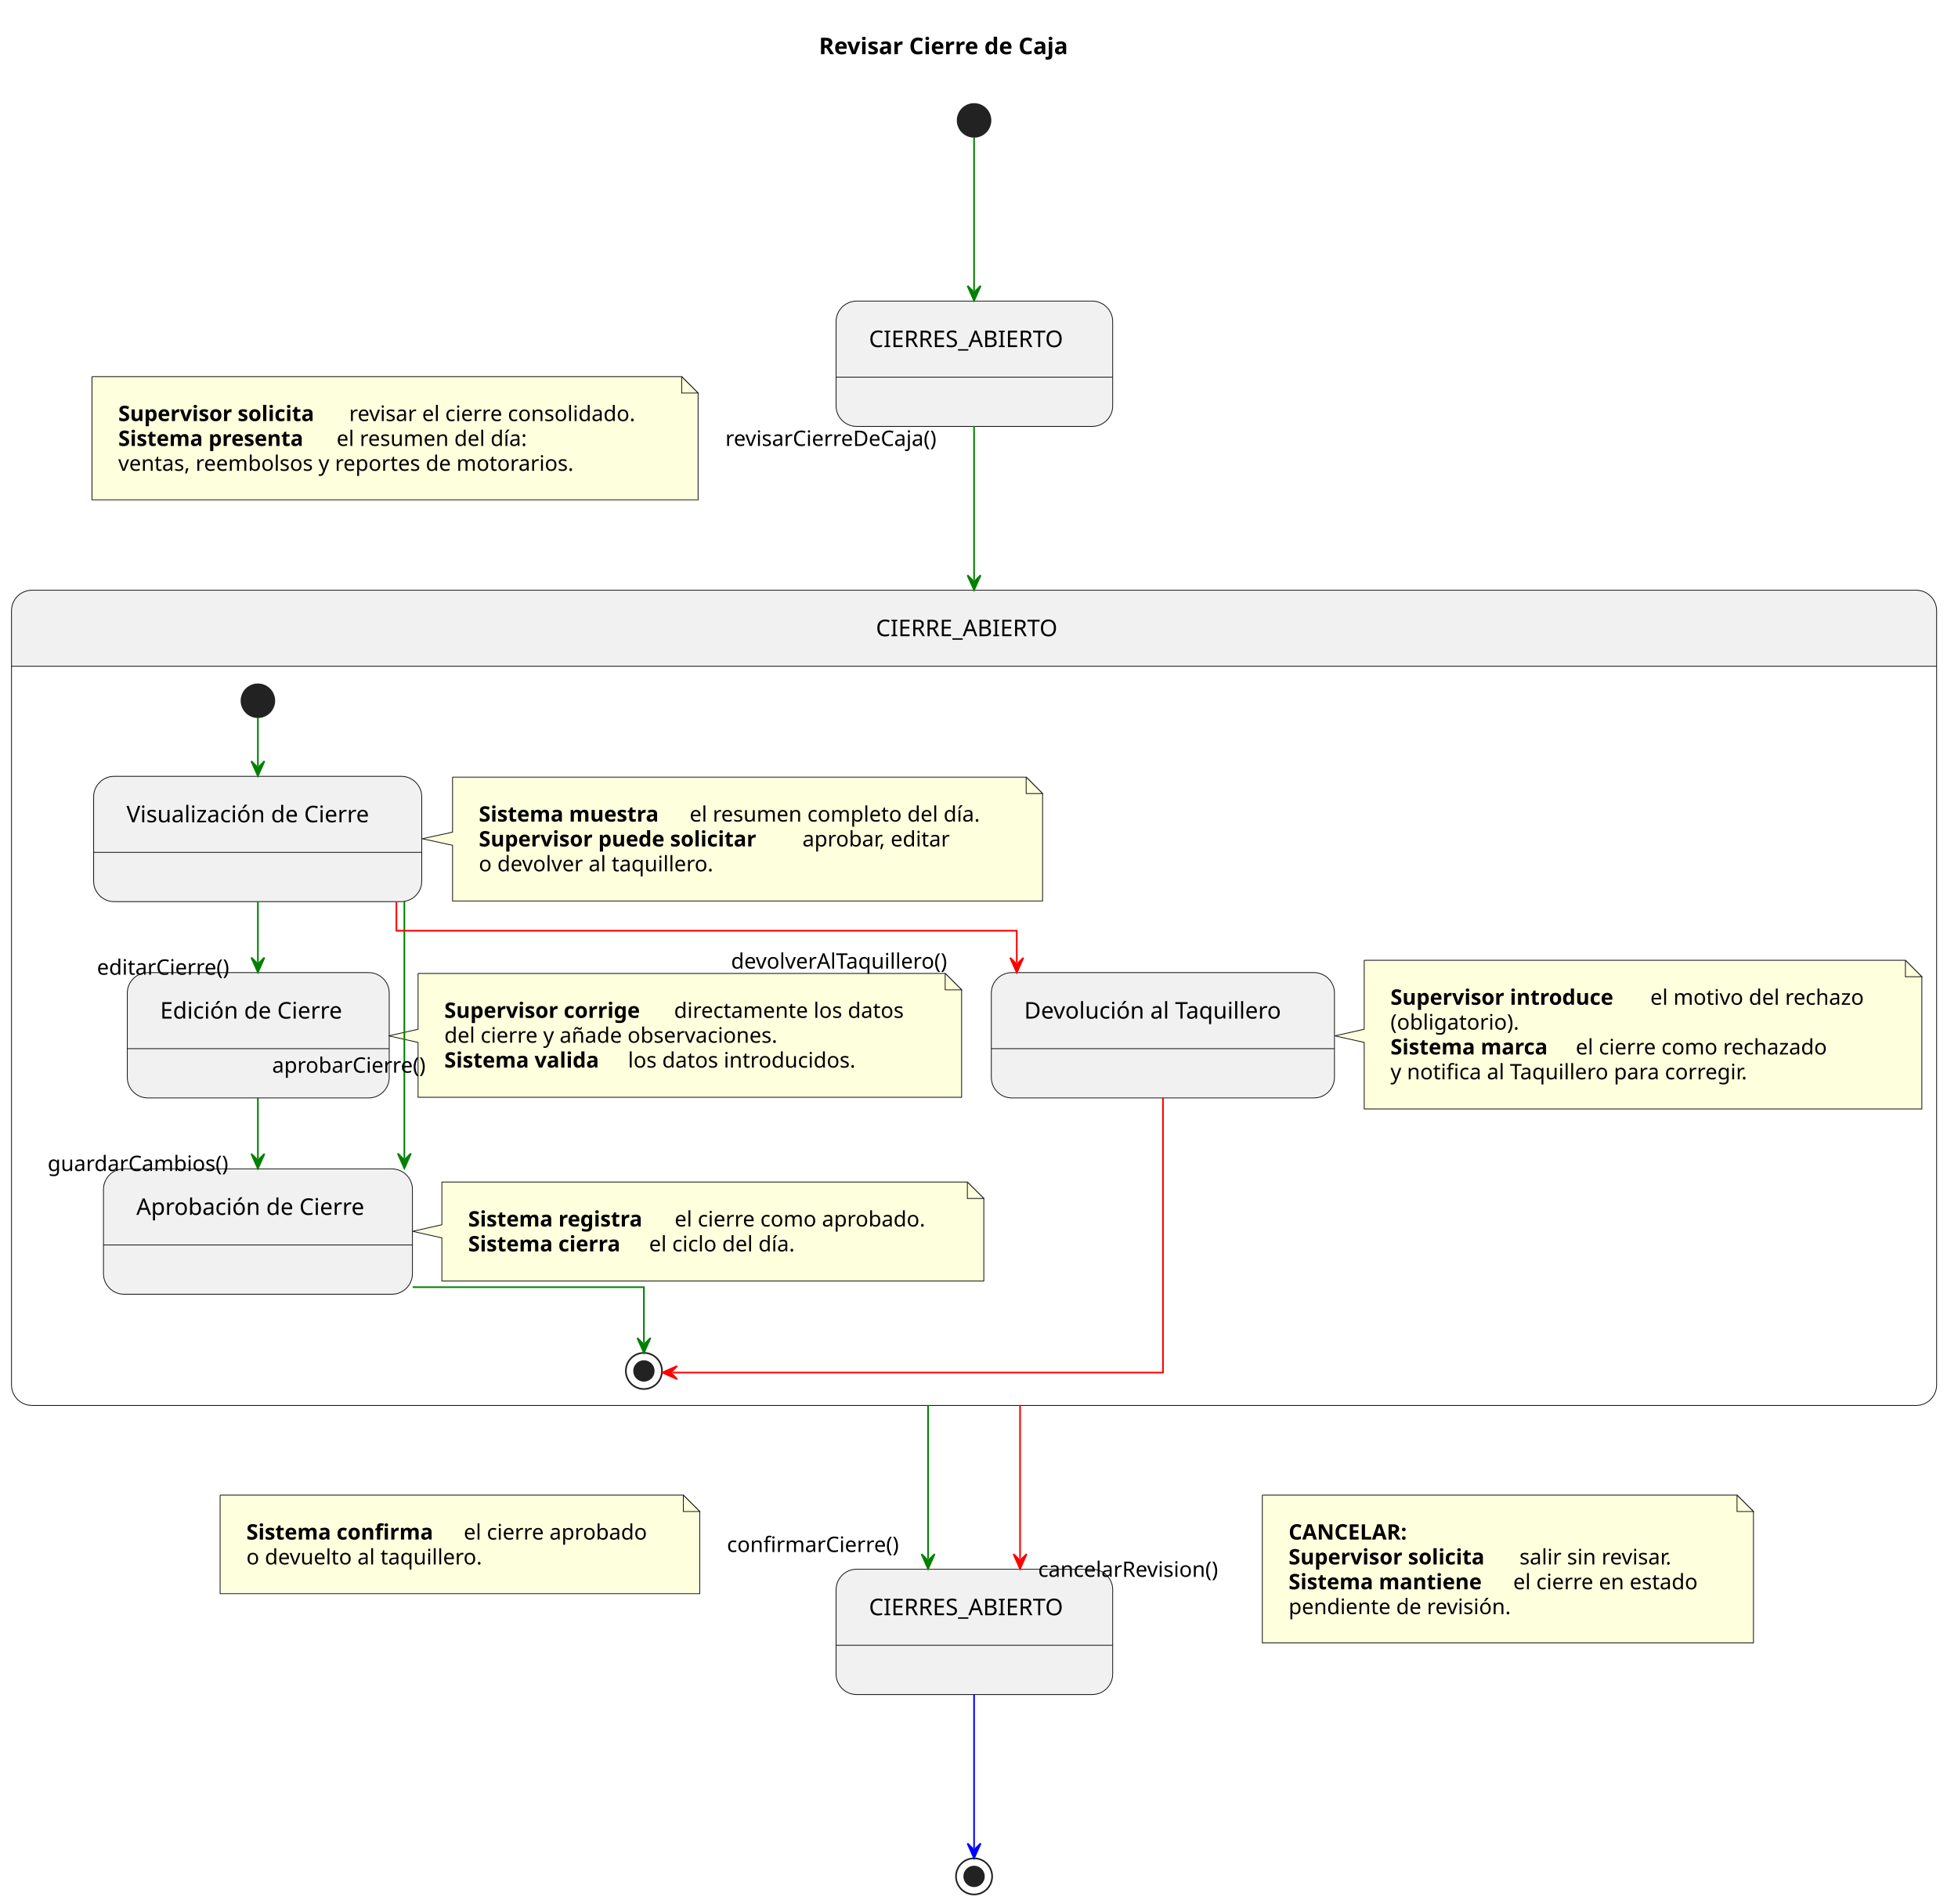
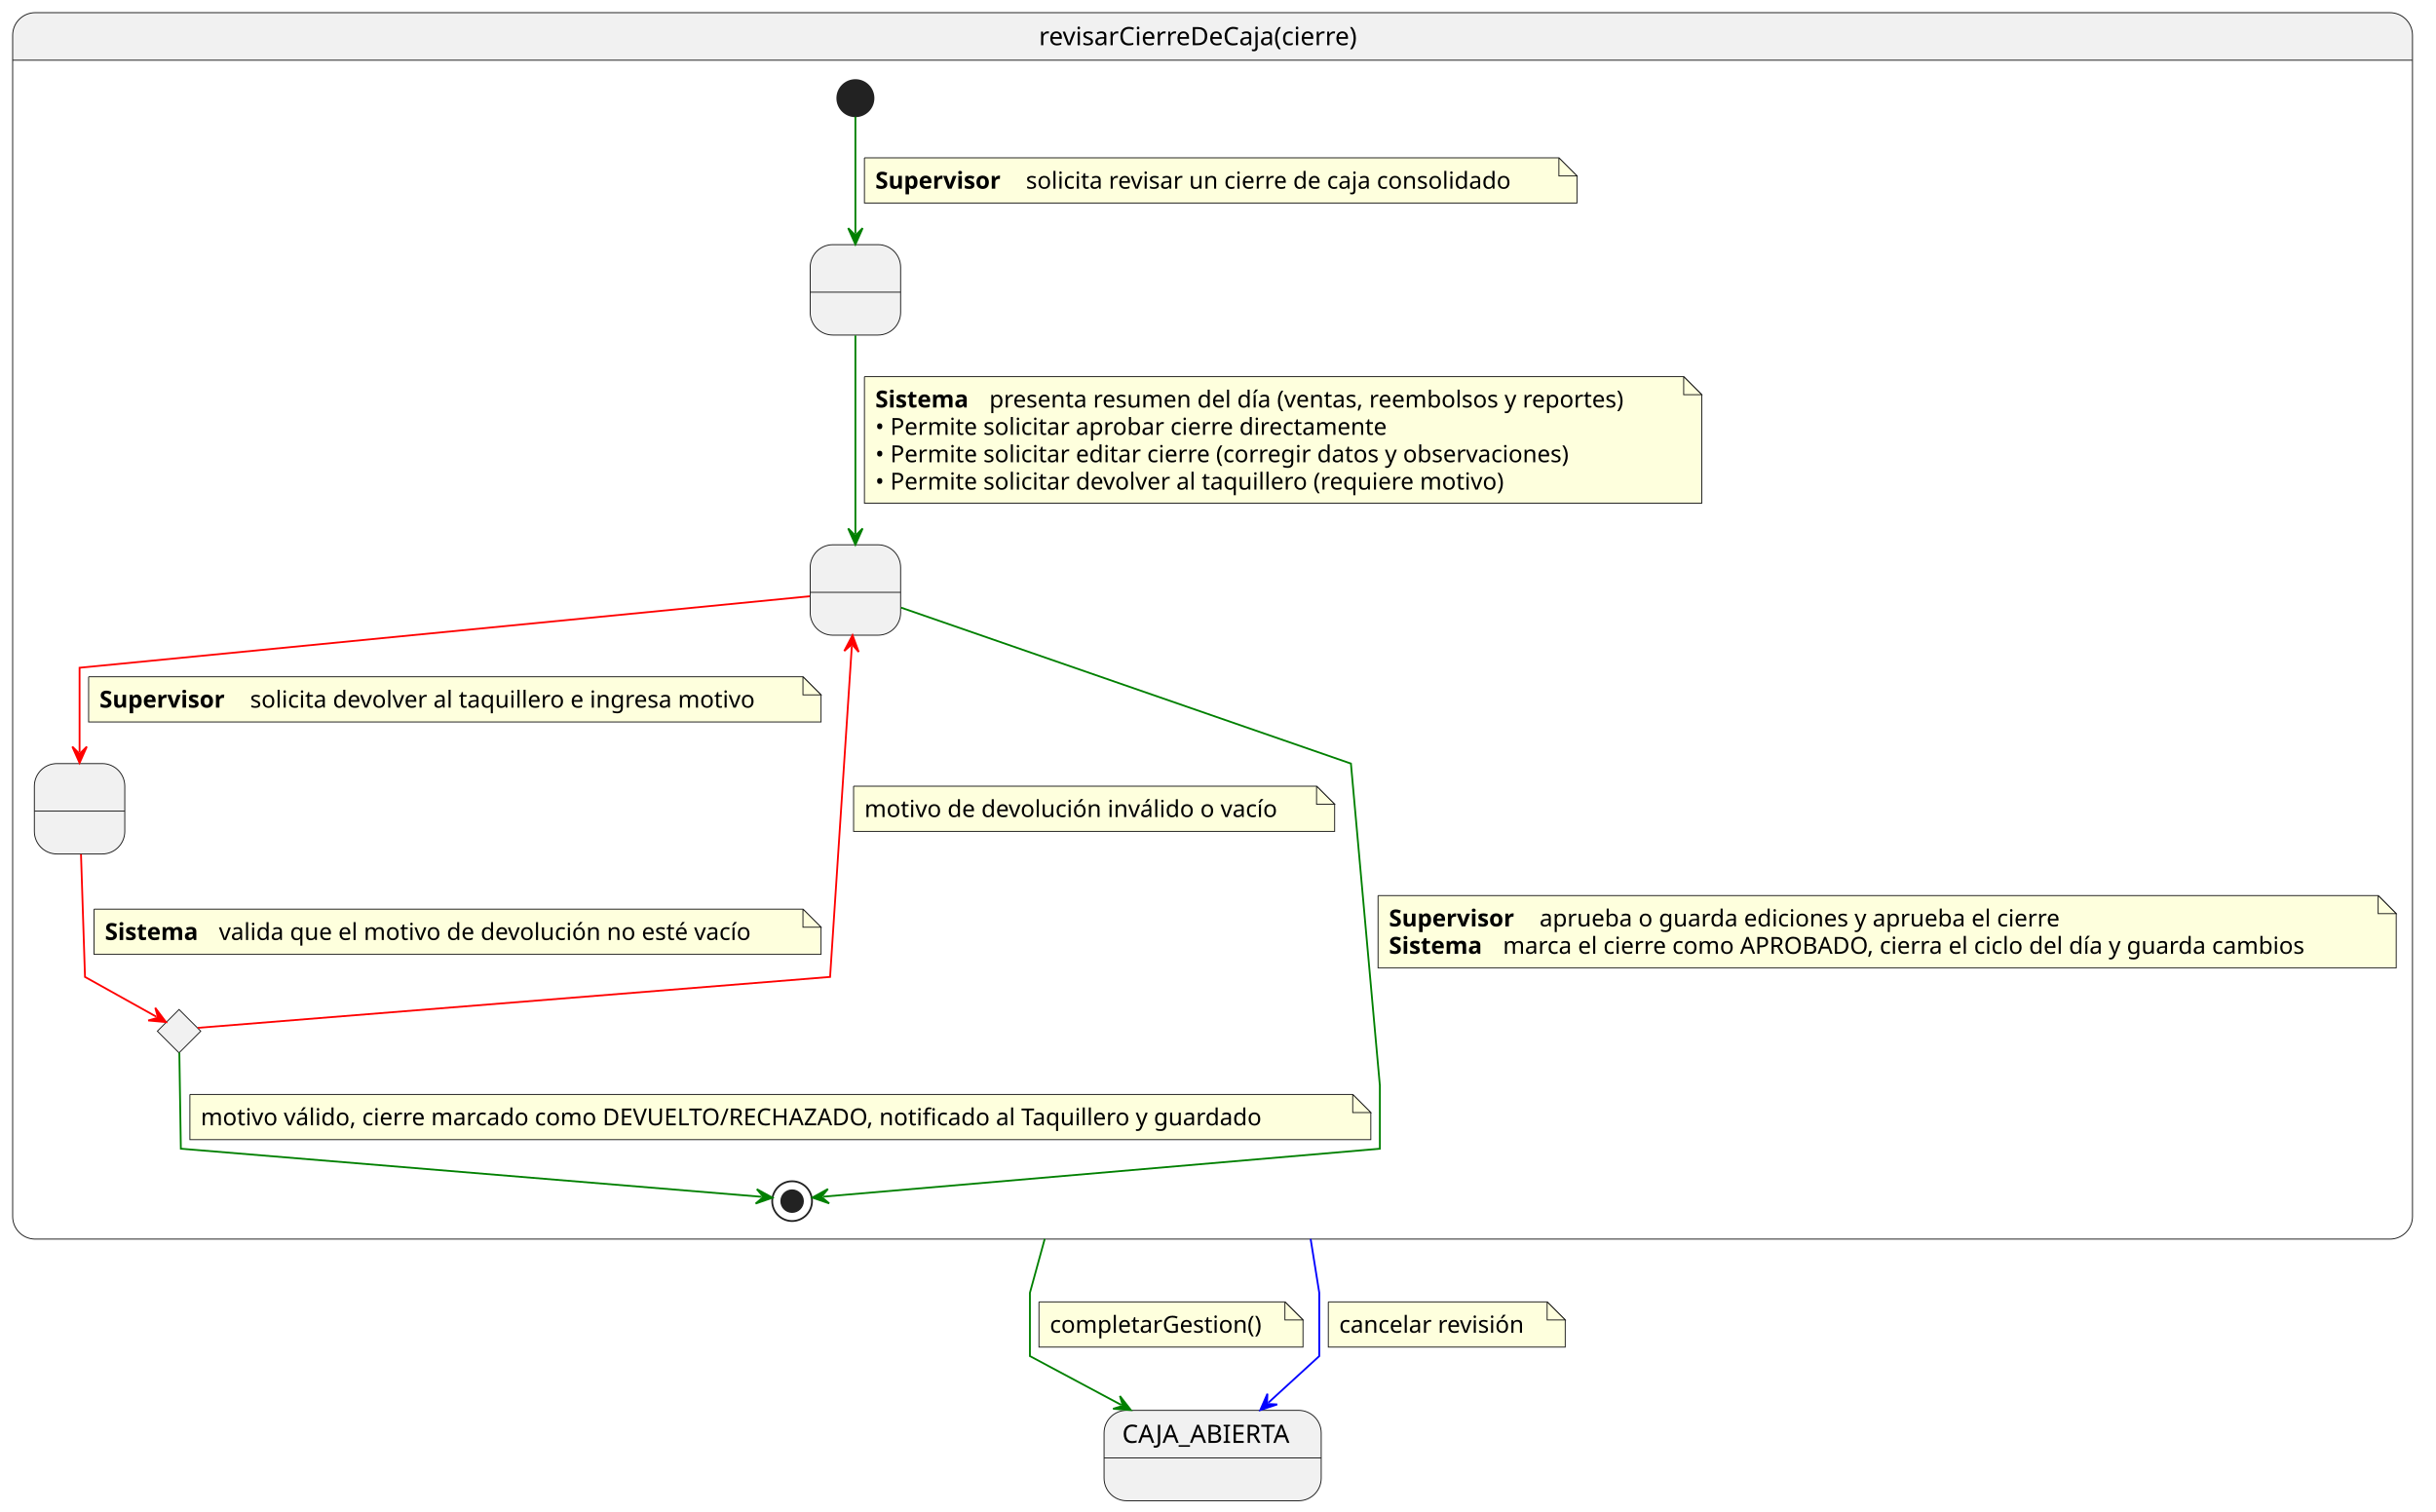
- <svg xmlns="http://www.w3.org/2000/svg" contentStyleType="text/css" data-diagram-type="STATE" height="1159px" preserveAspectRatio="none" style="width:1192px;height:1159px;background:#FFFFFF;" version="1.1" viewBox="0 0 1192 1159" width="1192px" zoomAndPan="magnify">
+ <svg xmlns="http://www.w3.org/2000/svg" contentStyleType="text/css" data-diagram-type="STATE" height="836px" preserveAspectRatio="none" style="width:1347px;height:836px;background:#FFFFFF;" version="1.1" viewBox="0 0 1347 836" width="1347px" zoomAndPan="magnify">
  <defs />
  <g>
-     <g class="title" data-source-line="1">
-       <text fill="#000000" font-family="sans-serif" font-size="14" font-weight="bold" lengthAdjust="spacing" textLength="174.863" x="498.561" y="32.995">Revisar Cierre de Caja</text>
+     <path d="M19.5,7 L1321.5,7 A12.5,12.5 0 0 1 1334,19.5 L1334,33.297 L7,33.297 L7,19.5 A12.5,12.5 0 0 1 19.5,7" fill="#F1F1F1" />
+     <rect fill="none" height="678.297" rx="12.5" ry="12.5" style="stroke:#181818;stroke-width:0.5;" width="1327" x="7" y="7" />
+     <line style="stroke:#181818;stroke-width:0.5;" x1="7" x2="1334" y1="33.297" y2="33.297" />
+     <text fill="#000000" font-family="sans-serif" font-size="14" lengthAdjust="spacing" textLength="192.042" x="574.479" y="24.995">revisarCierreDeCaja(cierre)</text>
+     <g class="entity" data-qualified-name="revisarCierreDeCaja.RequiringAction" id="ent0003">
+       <rect fill="#F1F1F1" height="50" rx="12.5" ry="12.5" style="stroke:#181818;stroke-width:0.5;" width="50" x="448" y="135.297" />
+       <line style="stroke:#181818;stroke-width:0.5;" x1="448" x2="498" y1="161.594" y2="161.594" />
+       <text fill="#000000" font-family="sans-serif" font-size="14" lengthAdjust="spacing" textLength="4.45" x="470.775" y="153.292"> </text>
    </g>
-     <g id="CIERRES_ABIERTO_INICIAL">
-       <rect fill="#F1F1F1" height="76.297" rx="12.5" ry="12.5" style="stroke:#181818;stroke-width:0.5;" width="168.393" x="509" y="183.297" />
-       <line style="stroke:#181818;stroke-width:0.5;" x1="509" x2="677.393" y1="229.594" y2="229.594" />
-       <text fill="#000000" font-family="sans-serif" font-size="14" lengthAdjust="spacing" textLength="128.393" x="529" y="211.292">CIERRES_ABIERTO</text>
+     <g class="entity" data-qualified-name="revisarCierreDeCaja.ProvidingDetails" id="ent0004">
+       <rect fill="#F1F1F1" height="50" rx="12.5" ry="12.5" style="stroke:#181818;stroke-width:0.5;" width="50" x="448" y="301.297" />
+       <line style="stroke:#181818;stroke-width:0.5;" x1="448" x2="498" y1="327.594" y2="327.594" />
+       <text fill="#000000" font-family="sans-serif" font-size="14" lengthAdjust="spacing" textLength="4.45" x="470.775" y="319.292"> </text>
    </g>
-     <path d="M19.5,359.297 L1166.486,359.297 A12.5,12.5 0 0 1 1178.986,371.797 L1178.986,405.594 L7,405.594 L7,371.797 A12.5,12.5 0 0 1 19.5,359.297" fill="#F1F1F1" />
-     <rect fill="none" height="496.297" rx="12.5" ry="12.5" style="stroke:#181818;stroke-width:0.5;" width="1171.986" x="7" y="359.297" />
-     <line style="stroke:#181818;stroke-width:0.5;" x1="7" x2="1178.986" y1="405.594" y2="405.594" />
-     <text fill="#000000" font-family="sans-serif" font-size="14" lengthAdjust="spacing" textLength="119.506" x="533.24" y="387.292">CIERRE_ABIERTO</text>
-     <g id="CIERRE_ABIERTO.VisualizacionCierre">
-       <rect fill="#F1F1F1" height="76.297" rx="12.5" ry="12.5" style="stroke:#181818;stroke-width:0.5;" width="199.749" x="57" y="472.594" />
-       <line style="stroke:#181818;stroke-width:0.5;" x1="57" x2="256.749" y1="518.891" y2="518.891" />
-       <text fill="#000000" font-family="sans-serif" font-size="14" lengthAdjust="spacing" textLength="159.749" x="77" y="500.589">Visualización de Cierre</text>
+     <g class="entity" data-qualified-name="revisarCierreDeCaja.ValidatingReturn" id="ent0005">
+       <rect fill="#F1F1F1" height="50" rx="12.5" ry="12.5" style="stroke:#181818;stroke-width:0.5;" width="50" x="19" y="422.297" />
+       <line style="stroke:#181818;stroke-width:0.5;" x1="19" x2="69" y1="448.594" y2="448.594" />
+       <text fill="#000000" font-family="sans-serif" font-size="14" lengthAdjust="spacing" textLength="4.45" x="41.775" y="440.292"> </text>
    </g>
-     <g id="CIERRE_ABIERTO.EdicionCierre">
-       <rect fill="#F1F1F1" height="76.297" rx="12.5" ry="12.5" style="stroke:#181818;stroke-width:0.5;" width="159.451" x="77.5" y="592.094" />
-       <line style="stroke:#181818;stroke-width:0.5;" x1="77.5" x2="236.951" y1="638.391" y2="638.391" />
-       <text fill="#000000" font-family="sans-serif" font-size="14" lengthAdjust="spacing" textLength="119.451" x="97.5" y="620.089">Edición de Cierre</text>
+     <g class="entity" data-qualified-name="revisarCierreDeCaja.c" id="ent0006">
+       <polygon fill="#F1F1F1" points="99,558.297,111,570.297,99,582.297,87,570.297,99,558.297" style="stroke:#181818;stroke-width:0.5;" />
    </g>
-     <g id="CIERRE_ABIERTO.DevolucionCierre">
-       <rect fill="#F1F1F1" height="76.297" rx="12.5" ry="12.5" style="stroke:#181818;stroke-width:0.5;" width="208.895" x="603.5" y="592.094" />
-       <line style="stroke:#181818;stroke-width:0.5;" x1="603.5" x2="812.395" y1="638.391" y2="638.391" />
-       <text fill="#000000" font-family="sans-serif" font-size="14" lengthAdjust="spacing" textLength="168.895" x="623.5" y="620.089">Devolución al Taquillero</text>
+     <g class="start_entity" data-qualified-name="revisarCierreDeCaja..start.revisarCierreDeCaja" data-source-line="10" id="ent0002">
+       <ellipse cx="473" cy="54.297" fill="#222222" rx="10" ry="10" style="stroke:#222222;stroke-width:1;" />
    </g>
-     <g id="CIERRE_ABIERTO.AprobacionCierre">
-       <rect fill="#F1F1F1" height="76.297" rx="12.5" ry="12.5" style="stroke:#181818;stroke-width:0.5;" width="188.08" x="63" y="711.594" />
-       <line style="stroke:#181818;stroke-width:0.5;" x1="63" x2="251.08" y1="757.891" y2="757.891" />
-       <text fill="#000000" font-family="sans-serif" font-size="14" lengthAdjust="spacing" textLength="148.08" x="83" y="739.589">Aprobación de Cierre</text>
+     <g class="end_entity" data-qualified-name="revisarCierreDeCaja..end.revisarCierreDeCaja" data-source-line="23" id="ent0005">
+       <ellipse cx="438" cy="664.297" fill="none" rx="11" ry="11" style="stroke:#222222;stroke-width:1;" />
+       <ellipse cx="438" cy="664.297" fill="#222222" rx="6" ry="6" style="stroke:#222222;stroke-width:1;" />
    </g>
-     <ellipse cx="157" cy="426.594" fill="#222222" rx="10" ry="10" style="stroke:#222222;stroke-width:1;" />
-     <ellipse cx="392" cy="834.594" fill="none" rx="11" ry="11" style="stroke:#222222;stroke-width:1;" />
-     <ellipse cx="392" cy="834.594" fill="#222222" rx="6" ry="6" style="stroke:#222222;stroke-width:1;" />
-     <g class="entity" data-entity="GMN2" data-source-line="28" data-uid="ent0003" id="entity_GMN2">
-       <path d="M275.5,473.094 L275.5,506.594 L257.06,510.594 L275.5,514.594 L275.5,548.492 A0,0 0 0 0 275.5,548.492 L634.714,548.492 A0,0 0 0 0 634.714,548.492 L634.714,483.094 L624.714,473.094 L275.5,473.094 A0,0 0 0 0 275.5,473.094" fill="#FEFFDD" style="stroke:#181818;stroke-width:0.5;" />
-       <path d="M624.714,473.094 L624.714,483.094 L634.714,483.094 L624.714,473.094" fill="#FEFFDD" style="stroke:#181818;stroke-width:0.5;" />
-       <text fill="#000000" font-family="sans-serif" font-size="13" font-weight="bold" lengthAdjust="spacing" textLength="124.186" x="291.5" y="500.161">Sistema muestra</text>
-       <text fill="#000000" font-family="sans-serif" font-size="13" lengthAdjust="spacing" textLength="189.897" x="419.818" y="500.161">el resumen completo del día.</text>
-       <text fill="#000000" font-family="sans-serif" font-size="13" font-weight="bold" lengthAdjust="spacing" textLength="192.855" x="291.5" y="515.293">Supervisor puede solicitar</text>
-       <text fill="#000000" font-family="sans-serif" font-size="13" lengthAdjust="spacing" textLength="97.614" x="488.487" y="515.293">aprobar, editar</text>
-       <text fill="#000000" font-family="sans-serif" font-size="13" lengthAdjust="spacing" textLength="154.292" x="291.5" y="530.426">o devolver al taquillero.</text>
+     <g class="link" data-entity-1="ent0002" data-entity-2="ent0003" data-link-type="dependency" data-source-line="10" id="lnk3">
+       <path d="M473,64.527 C473,80.237 473,106.657 473,129.167" fill="none" id="*start*revisarCierreDeCaja-to-RequiringAction" style="stroke:#008000;stroke-width:1;" />
+       <polygon fill="#008000" points="473,135.167,477,126.167,473,130.167,469,126.167,473,135.167" style="stroke:#008000;stroke-width:1;" />
+       <path d="M478,87.297 L478,112.297 L872,112.297 L872,97.297 L862,87.297 L478,87.297" fill="#FEFFDD" style="stroke:#181818;stroke-width:0.5;" />
+       <path d="M862,87.297 L862,97.297 L872,97.297 L862,87.297" fill="#FEFFDD" style="stroke:#181818;stroke-width:0.5;" />
+       <text fill="#000000" font-family="sans-serif" font-size="13" font-weight="bold" lengthAdjust="spacing" textLength="79.162" x="484" y="104.364">Supervisor</text>
+       <text fill="#000000" font-family="sans-serif" font-size="13" lengthAdjust="spacing" textLength="289.878" x="567.294" y="104.364">solicita revisar un cierre de caja consolidado</text>
    </g>
-     <g class="entity" data-entity="GMN5" data-source-line="35" data-uid="ent0006" id="entity_GMN5">
-       <path d="M269,719.594 L269,745.594 L251.17,749.594 L269,753.594 L269,779.859 A0,0 0 0 0 269,779.859 L598.933,779.859 A0,0 0 0 0 598.933,779.859 L598.933,729.594 L588.933,719.594 L269,719.594 A0,0 0 0 0 269,719.594" fill="#FEFFDD" style="stroke:#181818;stroke-width:0.5;" />
-       <path d="M588.933,719.594 L588.933,729.594 L598.933,729.594 L588.933,719.594" fill="#FEFFDD" style="stroke:#181818;stroke-width:0.5;" />
-       <text fill="#000000" font-family="sans-serif" font-size="13" font-weight="bold" lengthAdjust="spacing" textLength="121.558" x="285" y="746.661">Sistema registra</text>
-       <text fill="#000000" font-family="sans-serif" font-size="13" lengthAdjust="spacing" textLength="163.243" x="410.69" y="746.661">el cierre como aprobado.</text>
-       <text fill="#000000" font-family="sans-serif" font-size="13" font-weight="bold" lengthAdjust="spacing" textLength="106.006" x="285" y="761.793">Sistema cierra</text>
-       <text fill="#000000" font-family="sans-serif" font-size="13" lengthAdjust="spacing" textLength="97.303" x="395.138" y="761.793">el ciclo del día.</text>
+     <g class="link" data-entity-1="ent0003" data-entity-2="ent0004" data-link-type="dependency" data-source-line="15" id="lnk4">
+       <path d="M473,185.497 C473,216.587 473,264.247 473,295.267" fill="none" id="RequiringAction-to-ProvidingDetails" style="stroke:#008000;stroke-width:1;" />
+       <polygon fill="#008000" points="473,301.267,477,292.267,473,296.267,469,292.267,473,301.267" style="stroke:#008000;stroke-width:1;" />
+       <path d="M478,208.297 L478,278.297 L941,278.297 L941,218.297 L931,208.297 L478,208.297" fill="#FEFFDD" style="stroke:#181818;stroke-width:0.5;" />
+       <path d="M931,208.297 L931,218.297 L941,218.297 L931,208.297" fill="#FEFFDD" style="stroke:#181818;stroke-width:0.5;" />
+       <text fill="#000000" font-family="sans-serif" font-size="13" font-weight="bold" lengthAdjust="spacing" textLength="58.906" x="484" y="225.364">Sistema</text>
+       <text fill="#000000" font-family="sans-serif" font-size="13" lengthAdjust="spacing" textLength="379.361" x="547.039" y="225.364">presenta resumen del día (ventas, reembolsos y reportes)</text>
+       <text fill="#000000" font-family="sans-serif" font-size="13" lengthAdjust="spacing" textLength="305.938" x="484" y="240.497">• Permite solicitar aprobar cierre directamente</text>
+       <text fill="#000000" font-family="sans-serif" font-size="13" lengthAdjust="spacing" textLength="416.692" x="484" y="255.629">• Permite solicitar editar cierre (corregir datos y observaciones)</text>
+       <text fill="#000000" font-family="sans-serif" font-size="13" lengthAdjust="spacing" textLength="377.978" x="484" y="270.762">• Permite solicitar devolver al taquillero (requiere motivo)</text>
    </g>
-     <g class="entity" data-entity="GMN8" data-source-line="41" data-uid="ent0009" id="entity_GMN8">
-       <path d="M254.5,592.594 L254.5,626.594 L236.62,630.594 L254.5,634.594 L254.5,667.992 A0,0 0 0 0 254.5,667.992 L585.417,667.992 A0,0 0 0 0 585.417,667.992 L585.417,602.594 L575.417,592.594 L254.5,592.594 A0,0 0 0 0 254.5,592.594" fill="#FEFFDD" style="stroke:#181818;stroke-width:0.5;" />
-       <path d="M575.417,592.594 L575.417,602.594 L585.417,602.594 L575.417,592.594" fill="#FEFFDD" style="stroke:#181818;stroke-width:0.5;" />
-       <text fill="#000000" font-family="sans-serif" font-size="13" font-weight="bold" lengthAdjust="spacing" textLength="135.726" x="270.5" y="619.661">Supervisor corrige</text>
-       <text fill="#000000" font-family="sans-serif" font-size="13" lengthAdjust="spacing" textLength="150.059" x="410.358" y="619.661">directamente los datos</text>
-       <text fill="#000000" font-family="sans-serif" font-size="13" lengthAdjust="spacing" textLength="219.788" x="270.5" y="634.793">del cierre y añade observaciones.</text>
-       <text fill="#000000" font-family="sans-serif" font-size="13" font-weight="bold" lengthAdjust="spacing" textLength="107.669" x="270.5" y="649.926">Sistema valida</text>
-       <text fill="#000000" font-family="sans-serif" font-size="13" lengthAdjust="spacing" textLength="147.253" x="382.301" y="649.926">los datos introducidos.</text>
+     <g class="link" data-entity-1="ent0004" data-entity-2="ent0005" data-link-type="dependency" data-source-line="23" id="lnk6">
+       <path d="M498.29,336.067 C566.12,359.587 747,422.297 747,422.297 C747,422.297 763,600.297 763,600.297 C763,600.297 763,635.297 763,635.297 C763,635.297 512.318,656.891 455.168,661.821" fill="none" id="ProvidingDetails-to-*end*revisarCierreDeCaja" style="stroke:#008000;stroke-width:1;" />
+       <polygon fill="#008000" points="449.19,662.337,458.5,665.549,454.171,661.907,457.813,657.578,449.19,662.337" style="stroke:#008000;stroke-width:1;" />
+       <path d="M762,495.297 L762,535.297 L1325,535.297 L1325,505.297 L1315,495.297 L762,495.297" fill="#FEFFDD" style="stroke:#181818;stroke-width:0.5;" />
+       <path d="M1315,495.297 L1315,505.297 L1325,505.297 L1315,495.297" fill="#FEFFDD" style="stroke:#181818;stroke-width:0.5;" />
+       <text fill="#000000" font-family="sans-serif" font-size="13" font-weight="bold" lengthAdjust="spacing" textLength="79.162" x="768" y="512.364">Supervisor</text>
+       <text fill="#000000" font-family="sans-serif" font-size="13" lengthAdjust="spacing" textLength="309.271" x="851.294" y="512.364">aprueba o guarda ediciones y aprueba el cierre</text>
+       <text fill="#000000" font-family="sans-serif" font-size="13" font-weight="bold" lengthAdjust="spacing" textLength="58.906" x="768" y="527.497">Sistema</text>
+       <text fill="#000000" font-family="sans-serif" font-size="13" lengthAdjust="spacing" textLength="479.902" x="831.039" y="527.497">marca el cierre como APROBADO, cierra el ciclo del día y guarda cambios</text>
    </g>
-     <g class="entity" data-entity="GMN11" data-source-line="50" data-uid="ent0012" id="entity_GMN11">
-       <path d="M830.5,584.594 L830.5,626.594 L812.59,630.594 L830.5,634.594 L830.5,675.125 A0,0 0 0 0 830.5,675.125 L1169.986,675.125 A0,0 0 0 0 1169.986,675.125 L1169.986,594.594 L1159.986,584.594 L830.5,584.594 A0,0 0 0 0 830.5,584.594" fill="#FEFFDD" style="stroke:#181818;stroke-width:0.5;" />
-       <path d="M1159.986,584.594 L1159.986,594.594 L1169.986,594.594 L1159.986,584.594" fill="#FEFFDD" style="stroke:#181818;stroke-width:0.5;" />
-       <text fill="#000000" font-family="sans-serif" font-size="13" font-weight="bold" lengthAdjust="spacing" textLength="154.039" x="846.5" y="611.661">Supervisor introduce</text>
-       <text fill="#000000" font-family="sans-serif" font-size="13" lengthAdjust="spacing" textLength="140.315" x="1004.671" y="611.661">el motivo del rechazo</text>
-       <text fill="#000000" font-family="sans-serif" font-size="13" lengthAdjust="spacing" textLength="83.884" x="846.5" y="626.793">(obligatorio).</text>
-       <text fill="#000000" font-family="sans-serif" font-size="13" font-weight="bold" lengthAdjust="spacing" textLength="108.64" x="846.5" y="641.926">Sistema marca</text>
-       <text fill="#000000" font-family="sans-serif" font-size="13" lengthAdjust="spacing" textLength="164.861" x="959.273" y="641.926">el cierre como rechazado</text>
-       <text fill="#000000" font-family="sans-serif" font-size="13" lengthAdjust="spacing" textLength="237.326" x="846.5" y="657.059">y notifica al Taquillero para corregir.</text>
+     <g class="link" data-entity-1="ent0004" data-entity-2="ent0005" data-link-type="dependency" data-source-line="29" id="lnk7">
+       <path d="M447.77,329.767 C355.81,338.767 44,369.297 44,369.297 C44,369.297 44,393.377 44,415.937" fill="none" id="ProvidingDetails-to-ValidatingReturn" style="stroke:#FF0000;stroke-width:1;" />
+       <polygon fill="#FF0000" points="44,421.937,48,412.937,44,416.937,40,412.937,44,421.937" style="stroke:#FF0000;stroke-width:1;" />
+       <path d="M49,374.297 L49,399.297 L454,399.297 L454,384.297 L444,374.297 L49,374.297" fill="#FEFFDD" style="stroke:#181818;stroke-width:0.5;" />
+       <path d="M444,374.297 L444,384.297 L454,384.297 L444,374.297" fill="#FEFFDD" style="stroke:#181818;stroke-width:0.5;" />
+       <text fill="#000000" font-family="sans-serif" font-size="13" font-weight="bold" lengthAdjust="spacing" textLength="79.162" x="55" y="391.364">Supervisor</text>
+       <text fill="#000000" font-family="sans-serif" font-size="13" lengthAdjust="spacing" textLength="301.533" x="138.294" y="391.364">solicita devolver al taquillero e ingresa motivo</text>
    </g>
-     <g class="link" data-entity-1=".start.CIERRE_ABIERTO" data-entity-2="VisualizacionCierre" data-source-line="26" data-uid="lnk6" id="link_.start.CIERRE_ABIERTO_VisualizacionCierre">
-       <path d="M157,436.894 C157,445.834 157,453.344 157,466.374" fill="none" id="*start*CIERRE_ABIERTO-to-VisualizacionCierre" style="stroke:#008000;stroke-width:1;" />
-       <polygon fill="#008000" points="157,472.374,161,463.374,157,467.374,153,463.374,157,472.374" style="stroke:#008000;stroke-width:1;" />
+     <g class="link" data-entity-1="ent0005" data-entity-2="ent0006" data-link-type="dependency" data-source-line="34" id="lnk8">
+       <path d="M44.79,472.467 C45.68,499.727 47,540.297 47,540.297 C47,540.297 72.24,554.374 86.53,562.344" fill="none" id="ValidatingReturn-to-c" style="stroke:#FF0000;stroke-width:1;" />
+       <polygon fill="#FF0000" points="91.77,565.267,85.858,557.39,87.403,562.831,81.962,564.376,91.77,565.267" style="stroke:#FF0000;stroke-width:1;" />
+       <path d="M52,502.797 L52,527.797 L454,527.797 L454,512.797 L444,502.797 L52,502.797" fill="#FEFFDD" style="stroke:#181818;stroke-width:0.5;" />
+       <path d="M444,502.797 L444,512.797 L454,512.797 L444,502.797" fill="#FEFFDD" style="stroke:#181818;stroke-width:0.5;" />
+       <text fill="#000000" font-family="sans-serif" font-size="13" font-weight="bold" lengthAdjust="spacing" textLength="58.906" x="58" y="519.864">Sistema</text>
+       <text fill="#000000" font-family="sans-serif" font-size="13" lengthAdjust="spacing" textLength="318.614" x="121.039" y="519.864">valida que el motivo de devolución no esté vacío</text>
    </g>
-     <g class="link" data-entity-1="VisualizacionCierre" data-entity-2="AprobacionCierre" data-source-line="33" data-uid="lnk7" id="link_VisualizacionCierre_AprobacionCierre">
-       <path d="M246.17,548.724 C246.17,593.274 246.17,660.544 246.17,705.204" fill="none" id="VisualizacionCierre-to-AprobacionCierre" style="stroke:#008000;stroke-width:1;" />
-       <polygon fill="#008000" points="246.17,711.204,250.17,702.204,246.17,706.204,242.17,702.204,246.17,711.204" style="stroke:#008000;stroke-width:1;" />
-       <text fill="#000000" font-family="sans-serif" font-size="13" lengthAdjust="spacing" textLength="100.598" x="165.67" y="653.031">aprobarCierre()</text>
+     <g class="link" data-entity-1="ent0006" data-entity-2="ent0004" data-link-type="dependency" data-source-line="39" id="lnk9">
+       <path d="M109.39,568.457 C168.41,563.707 459,540.297 459,540.297 C459,540.297 467.367,413.004 471.027,357.304" fill="none" id="c-to-ProvidingDetails" style="stroke:#FF0000;stroke-width:1;" />
+       <polygon fill="#FF0000" points="471.42,351.317,466.839,360.035,471.092,356.306,474.821,360.56,471.42,351.317" style="stroke:#FF0000;stroke-width:1;" />
+       <path d="M472,434.797 L472,459.797 L738,459.797 L738,444.797 L728,434.797 L472,434.797" fill="#FEFFDD" style="stroke:#181818;stroke-width:0.5;" />
+       <path d="M728,434.797 L728,444.797 L738,444.797 L728,434.797" fill="#FEFFDD" style="stroke:#181818;stroke-width:0.5;" />
+       <text fill="#000000" font-family="sans-serif" font-size="13" lengthAdjust="spacing" textLength="245.851" x="478" y="451.864">motivo de devolución inválido o vacío</text>
    </g>
-     <g class="link" data-entity-1="VisualizacionCierre" data-entity-2="EdicionCierre" data-source-line="39" data-uid="lnk8" id="link_VisualizacionCierre_EdicionCierre">
-       <path d="M157,548.734 C157,562.534 157,572.104 157,585.904" fill="none" id="VisualizacionCierre-to-EdicionCierre" style="stroke:#008000;stroke-width:1;" />
-       <polygon fill="#008000" points="157,591.904,161,582.904,157,586.904,153,582.904,157,591.904" style="stroke:#008000;stroke-width:1;" />
-       <text fill="#000000" font-family="sans-serif" font-size="13" lengthAdjust="spacing" textLength="87.788" x="59" y="593.391">editarCierre()</text>
+     <g class="link" data-entity-1="ent0006" data-entity-2="ent0005" data-link-type="dependency" data-source-line="44" id="lnk10">
+       <path d="M99.17,582.157 C99.45,600.417 100,635.297 100,635.297 C100,635.297 363.3,657.112 421.161,661.902" fill="none" id="c-to-*end*revisarCierreDeCaja" style="stroke:#008000;stroke-width:1;" />
+       <polygon fill="#008000" points="427.14,662.397,418.501,657.668,422.157,661.984,417.841,665.641,427.14,662.397" style="stroke:#008000;stroke-width:1;" />
+       <path d="M105,605.297 L105,630.297 L758,630.297 L758,615.297 L748,605.297 L105,605.297" fill="#FEFFDD" style="stroke:#181818;stroke-width:0.5;" />
+       <path d="M748,605.297 L748,615.297 L758,615.297 L748,605.297" fill="#FEFFDD" style="stroke:#181818;stroke-width:0.5;" />
+       <text fill="#000000" font-family="sans-serif" font-size="13" lengthAdjust="spacing" textLength="632.22" x="111" y="622.364">motivo válido, cierre marcado como DEVUELTO/RECHAZADO, notificado al Taquillero y guardado</text>
    </g>
-     <g class="link" data-entity-1="EdicionCierre" data-entity-2="AprobacionCierre" data-source-line="46" data-uid="lnk9" id="link_EdicionCierre_AprobacionCierre">
-       <path d="M157,668.234 C157,682.034 157,691.604 157,705.404" fill="none" id="EdicionCierre-to-AprobacionCierre" style="stroke:#008000;stroke-width:1;" />
-       <polygon fill="#008000" points="157,711.404,161,702.404,157,706.404,153,702.404,157,711.404" style="stroke:#008000;stroke-width:1;" />
-       <text fill="#000000" font-family="sans-serif" font-size="13" lengthAdjust="spacing" textLength="117.806" x="29" y="712.891">guardarCambios()</text>
+     <g class="entity" data-qualified-name="CAJA_ABIERTA" id="ent0011">
+       <rect fill="#F1F1F1" height="50" rx="12.5" ry="12.5" style="stroke:#181818;stroke-width:0.5;" width="120.071" x="610.5" y="780" />
+       <line style="stroke:#181818;stroke-width:0.5;" x1="610.5" x2="730.571" y1="806.297" y2="806.297" />
+       <text fill="#000000" font-family="sans-serif" font-size="14" lengthAdjust="spacing" textLength="100.071" x="620.5" y="797.995">CAJA_ABIERTA</text>
    </g>
-     <g class="link" data-entity-1="VisualizacionCierre" data-entity-2="DevolucionCierre" data-source-line="48" data-uid="lnk10" id="link_VisualizacionCierre_DevolucionCierre">
-       <path d="M241.33,548.874 C241.33,558.714 241.33,566.594 241.33,566.594 C241.33,566.594 619,566.594 619,566.594 C619,566.594 619,572.534 619,586.054" fill="none" id="VisualizacionCierre-to-DevolucionCierre" style="stroke:#FF0000;stroke-width:1;" />
-       <polygon fill="#FF0000" points="619,592.054,623,583.054,619,587.054,615,583.054,619,592.054" style="stroke:#FF0000;stroke-width:1;" />
-       <text fill="#000000" font-family="sans-serif" font-size="13" lengthAdjust="spacing" textLength="143.724" x="445.04" y="589.661">devolverAlTaquillero()</text>
+     <g class="link" data-entity-1="ent0002" data-entity-2="ent0011" data-link-type="dependency" data-source-line="50" id="lnk12">
+       <path d="M577.68,685.2 C572.59,703.76 569.5,715 569.5,715 C569.5,715 569.5,750 569.5,750 C569.5,750 593.138,762.642 620.028,777.012" fill="none" id="revisarCierreDeCaja-to-CAJA_ABIERTA" style="stroke:#008000;stroke-width:1;" />
+       <polygon fill="#008000" points="625.32,779.84,619.268,772.07,620.91,777.483,615.497,779.126,625.32,779.84" style="stroke:#008000;stroke-width:1;" />
+       <path d="M574.5,720 L574.5,745 L720.5,745 L720.5,730 L710.5,720 L574.5,720" fill="#FEFFDD" style="stroke:#181818;stroke-width:0.5;" />
+       <path d="M710.5,720 L710.5,730 L720.5,730 L710.5,720" fill="#FEFFDD" style="stroke:#181818;stroke-width:0.5;" />
+       <text fill="#000000" font-family="sans-serif" font-size="13" lengthAdjust="spacing" textLength="125.925" x="580.5" y="737.067">completarGestion()</text>
    </g>
-     <g class="link" data-entity-1="DevolucionCierre" data-entity-2=".end.CIERRE_ABIERTO" data-source-line="56" data-uid="lnk12" id="link_DevolucionCierre_.end.CIERRE_ABIERTO">
-       <path d="M708,668.264 C708,727.694 708,835.594 708,835.594 C708,835.594 465.54,835.594 409.25,835.594" fill="none" id="DevolucionCierre-to-*end*CIERRE_ABIERTO" style="stroke:#FF0000;stroke-width:1;" />
-       <polygon fill="#FF0000" points="403.25,835.594,412.25,839.594,408.25,835.594,412.25,831.594,403.25,835.594" style="stroke:#FF0000;stroke-width:1;" />
-     </g>
-     <g class="link" data-entity-1="AprobacionCierre" data-entity-2=".end.CIERRE_ABIERTO" data-source-line="57" data-uid="lnk13" id="link_AprobacionCierre_.end.CIERRE_ABIERTO">
-       <path d="M251.23,783.594 C316.61,783.594 392,783.594 392,783.594 C392,783.594 392,802.524 392,817.524" fill="none" id="AprobacionCierre-to-*end*CIERRE_ABIERTO" style="stroke:#008000;stroke-width:1;" />
-       <polygon fill="#008000" points="392,823.524,396,814.524,392,818.524,388,814.524,392,823.524" style="stroke:#008000;stroke-width:1;" />
-     </g>
-     <g id="CIERRES_ABIERTO_FINAL">
-       <rect fill="#F1F1F1" height="76.297" rx="12.5" ry="12.5" style="stroke:#181818;stroke-width:0.5;" width="168.393" x="509" y="955.297" />
-       <line style="stroke:#181818;stroke-width:0.5;" x1="509" x2="677.393" y1="1001.594" y2="1001.594" />
-       <text fill="#000000" font-family="sans-serif" font-size="14" lengthAdjust="spacing" textLength="128.393" x="529" y="983.292">CIERRES_ABIERTO</text>
-     </g>
-     <ellipse cx="593" cy="73.297" fill="#222222" rx="10" ry="10" style="stroke:#222222;stroke-width:1;" />
-     <ellipse cx="593" cy="1142.297" fill="none" rx="11" ry="11" style="stroke:#222222;stroke-width:1;" />
-     <ellipse cx="593" cy="1142.297" fill="#222222" rx="6" ry="6" style="stroke:#222222;stroke-width:1;" />
-     <g class="link" data-entity-1=".start." data-entity-2="CIERRES_ABIERTO_INICIAL" data-source-line="11" data-uid="lnk3" id="link_.start._CIERRES_ABIERTO_INICIAL">
-       <path d="M593,83.467 C593,103.647 593,143.677 593,176.997" fill="none" id="*start*-to-CIERRES_ABIERTO_INICIAL" style="stroke:#008000;stroke-width:1;" />
-       <polygon fill="#008000" points="593,182.997,597,173.997,593,177.997,589,173.997,593,182.997" style="stroke:#008000;stroke-width:1;" />
-     </g>
-     <g class="link" data-entity-1="CIERRES_ABIERTO_INICIAL" data-entity-2="CIERRE_ABIERTO" data-source-line="13" data-uid="lnk4" id="link_CIERRES_ABIERTO_INICIAL_CIERRE_ABIERTO">
-       <path d="M593,259.367 C593,284.657 593,314.297 593,353.187" fill="none" id="CIERRES_ABIERTO_INICIAL-to-CIERRE_ABIERTO" style="stroke:#008000;stroke-width:1;" />
-       <polygon fill="#008000" points="593,359.187,597,350.187,593,354.187,589,350.187,593,359.187" style="stroke:#008000;stroke-width:1;" />
-       <path d="M56,229.277 L56,304.277 L425,304.277 L425,239.277 L415,229.277 L56,229.277" fill="#FEFFDD" style="stroke:#181818;stroke-width:0.5;" />
-       <path d="M415,229.277 L415,239.277 L425,239.277 L415,229.277" fill="#FEFFDD" style="stroke:#181818;stroke-width:0.5;" />
-       <text fill="#000000" font-family="sans-serif" font-size="13" font-weight="bold" lengthAdjust="spacing" textLength="136.417" x="72" y="256.344">Supervisor solicita</text>
-       <text fill="#000000" font-family="sans-serif" font-size="13" lengthAdjust="spacing" textLength="188.03" x="212.55" y="256.344">revisar el cierre consolidado.</text>
-       <text fill="#000000" font-family="sans-serif" font-size="13" font-weight="bold" lengthAdjust="spacing" textLength="128.762" x="72" y="271.477">Sistema presenta</text>
-       <text fill="#000000" font-family="sans-serif" font-size="13" lengthAdjust="spacing" textLength="125.335" x="204.894" y="271.477">el resumen del día:</text>
-       <text fill="#000000" font-family="sans-serif" font-size="13" lengthAdjust="spacing" textLength="297.381" x="72" y="286.609">ventas, reembolsos y reportes de motorarios.</text>
-       <text fill="#000000" font-family="sans-serif" font-size="13" lengthAdjust="spacing" textLength="140.88" x="441.58" y="271.477">revisarCierreDeCaja()</text>
-     </g>
-     <g class="link" data-entity-1="CIERRE_ABIERTO" data-entity-2="CIERRES_ABIERTO_FINAL" data-source-line="60" data-uid="lnk14" id="link_CIERRE_ABIERTO_CIERRES_ABIERTO_FINAL">
-       <path d="M565,855.307 C565,894.147 565,923.747 565,949.057" fill="none" id="CIERRE_ABIERTO-to-CIERRES_ABIERTO_FINAL" style="stroke:#008000;stroke-width:1;" />
-       <polygon fill="#008000" points="565,955.057,569,946.057,565,950.057,561,946.057,565,955.057" style="stroke:#008000;stroke-width:1;" />
-       <path d="M134,910.177 L134,970.177 L426,970.177 L426,920.177 L416,910.177 L134,910.177" fill="#FEFFDD" style="stroke:#181818;stroke-width:0.5;" />
-       <path d="M416,910.177 L416,920.177 L426,920.177 L416,910.177" fill="#FEFFDD" style="stroke:#181818;stroke-width:0.5;" />
-       <text fill="#000000" font-family="sans-serif" font-size="13" font-weight="bold" lengthAdjust="spacing" textLength="128.166" x="150" y="937.244">Sistema confirma</text>
-       <text fill="#000000" font-family="sans-serif" font-size="13" lengthAdjust="spacing" textLength="119.26" x="282.298" y="937.244">el cierre aprobado</text>
-       <text fill="#000000" font-family="sans-serif" font-size="13" lengthAdjust="spacing" textLength="154.591" x="150" y="952.377">o devuelto al taquillero.</text>
-       <text fill="#000000" font-family="sans-serif" font-size="13" lengthAdjust="spacing" textLength="112.366" x="442.558" y="944.81">confirmarCierre()</text>
-     </g>
-     <g class="link" data-entity-1="CIERRE_ABIERTO" data-entity-2="CIERRES_ABIERTO_FINAL" data-source-line="66" data-uid="lnk15" id="link_CIERRE_ABIERTO_CIERRES_ABIERTO_FINAL">
-       <path d="M621,855.307 C621,894.147 621,923.747 621,949.057" fill="none" id="CIERRE_ABIERTO-to-CIERRES_ABIERTO_FINAL-1" style="stroke:#FF0000;stroke-width:1;" />
-       <polygon fill="#FF0000" points="621,955.057,625,946.057,621,950.057,617,946.057,621,955.057" style="stroke:#FF0000;stroke-width:1;" />
-       <text fill="#000000" font-family="sans-serif" font-size="13" lengthAdjust="spacing" textLength="120.478" x="632" y="959.943">cancelarRevision()</text>
-       <path d="M768.479,910.177 L768.479,1000.177 L1067.478,1000.177 L1067.478,920.177 L1057.478,910.177 L768.479,910.177" fill="#FEFFDD" style="stroke:#181818;stroke-width:0.5;" />
-       <path d="M1057.478,910.177 L1057.478,920.177 L1067.478,920.177 L1057.478,910.177" fill="#FEFFDD" style="stroke:#181818;stroke-width:0.5;" />
-       <text fill="#000000" font-family="sans-serif" font-size="13" font-weight="bold" lengthAdjust="spacing" textLength="82.456" x="784.479" y="937.244">CANCELAR:</text>
-       <text fill="#000000" font-family="sans-serif" font-size="13" font-weight="bold" lengthAdjust="spacing" textLength="136.417" x="784.479" y="952.377">Supervisor solicita</text>
-       <text fill="#000000" font-family="sans-serif" font-size="13" lengthAdjust="spacing" textLength="103.061" x="925.028" y="952.377">salir sin revisar.</text>
-       <text fill="#000000" font-family="sans-serif" font-size="13" font-weight="bold" lengthAdjust="spacing" textLength="132.565" x="784.479" y="967.509">Sistema mantiene</text>
-       <text fill="#000000" font-family="sans-serif" font-size="13" lengthAdjust="spacing" textLength="121.729" x="921.175" y="967.509">el cierre en estado</text>
-       <text fill="#000000" font-family="sans-serif" font-size="13" lengthAdjust="spacing" textLength="145.558" x="784.479" y="982.642">pendiente de revisión.</text>
-     </g>
-     <g class="link" data-entity-1="CIERRES_ABIERTO_FINAL" data-entity-2=".end." data-source-line="74" data-uid="lnk17" id="link_CIERRES_ABIERTO_FINAL_.end.">
-       <path d="M593,1031.667 C593,1064.777 593,1104.457 593,1125.217" fill="none" id="CIERRES_ABIERTO_FINAL-to-*end*" style="stroke:#0000FF;stroke-width:1;" />
-       <polygon fill="#0000FF" points="593,1131.217,597,1122.217,593,1126.217,589,1122.217,593,1131.217" style="stroke:#0000FF;stroke-width:1;" />
+     <g class="link" data-entity-1="ent0002" data-entity-2="ent0011" data-link-type="dependency" data-source-line="55" id="lnk13">
+       <path d="M724.72,685.2 C727.7,703.76 729.5,715 729.5,715 C729.5,715 729.5,750 729.5,750 C729.5,750 717.027,761.42 701.317,775.79" fill="none" id="revisarCierreDeCaja-to-CAJA_ABIERTA-1" style="stroke:#0000FF;stroke-width:1;" />
+       <polygon fill="#0000FF" points="696.89,779.84,706.231,776.717,700.579,776.465,700.831,770.814,696.89,779.84" style="stroke:#0000FF;stroke-width:1;" />
+       <path d="M734.5,720 L734.5,745 L865.5,745 L865.5,730 L855.5,720 L734.5,720" fill="#FEFFDD" style="stroke:#181818;stroke-width:0.5;" />
+       <path d="M855.5,720 L855.5,730 L865.5,730 L855.5,720" fill="#FEFFDD" style="stroke:#181818;stroke-width:0.5;" />
+       <text fill="#000000" font-family="sans-serif" font-size="13" lengthAdjust="spacing" textLength="110.779" x="740.5" y="737.067">cancelar revisión</text>
    </g>
  </g>
</svg>
